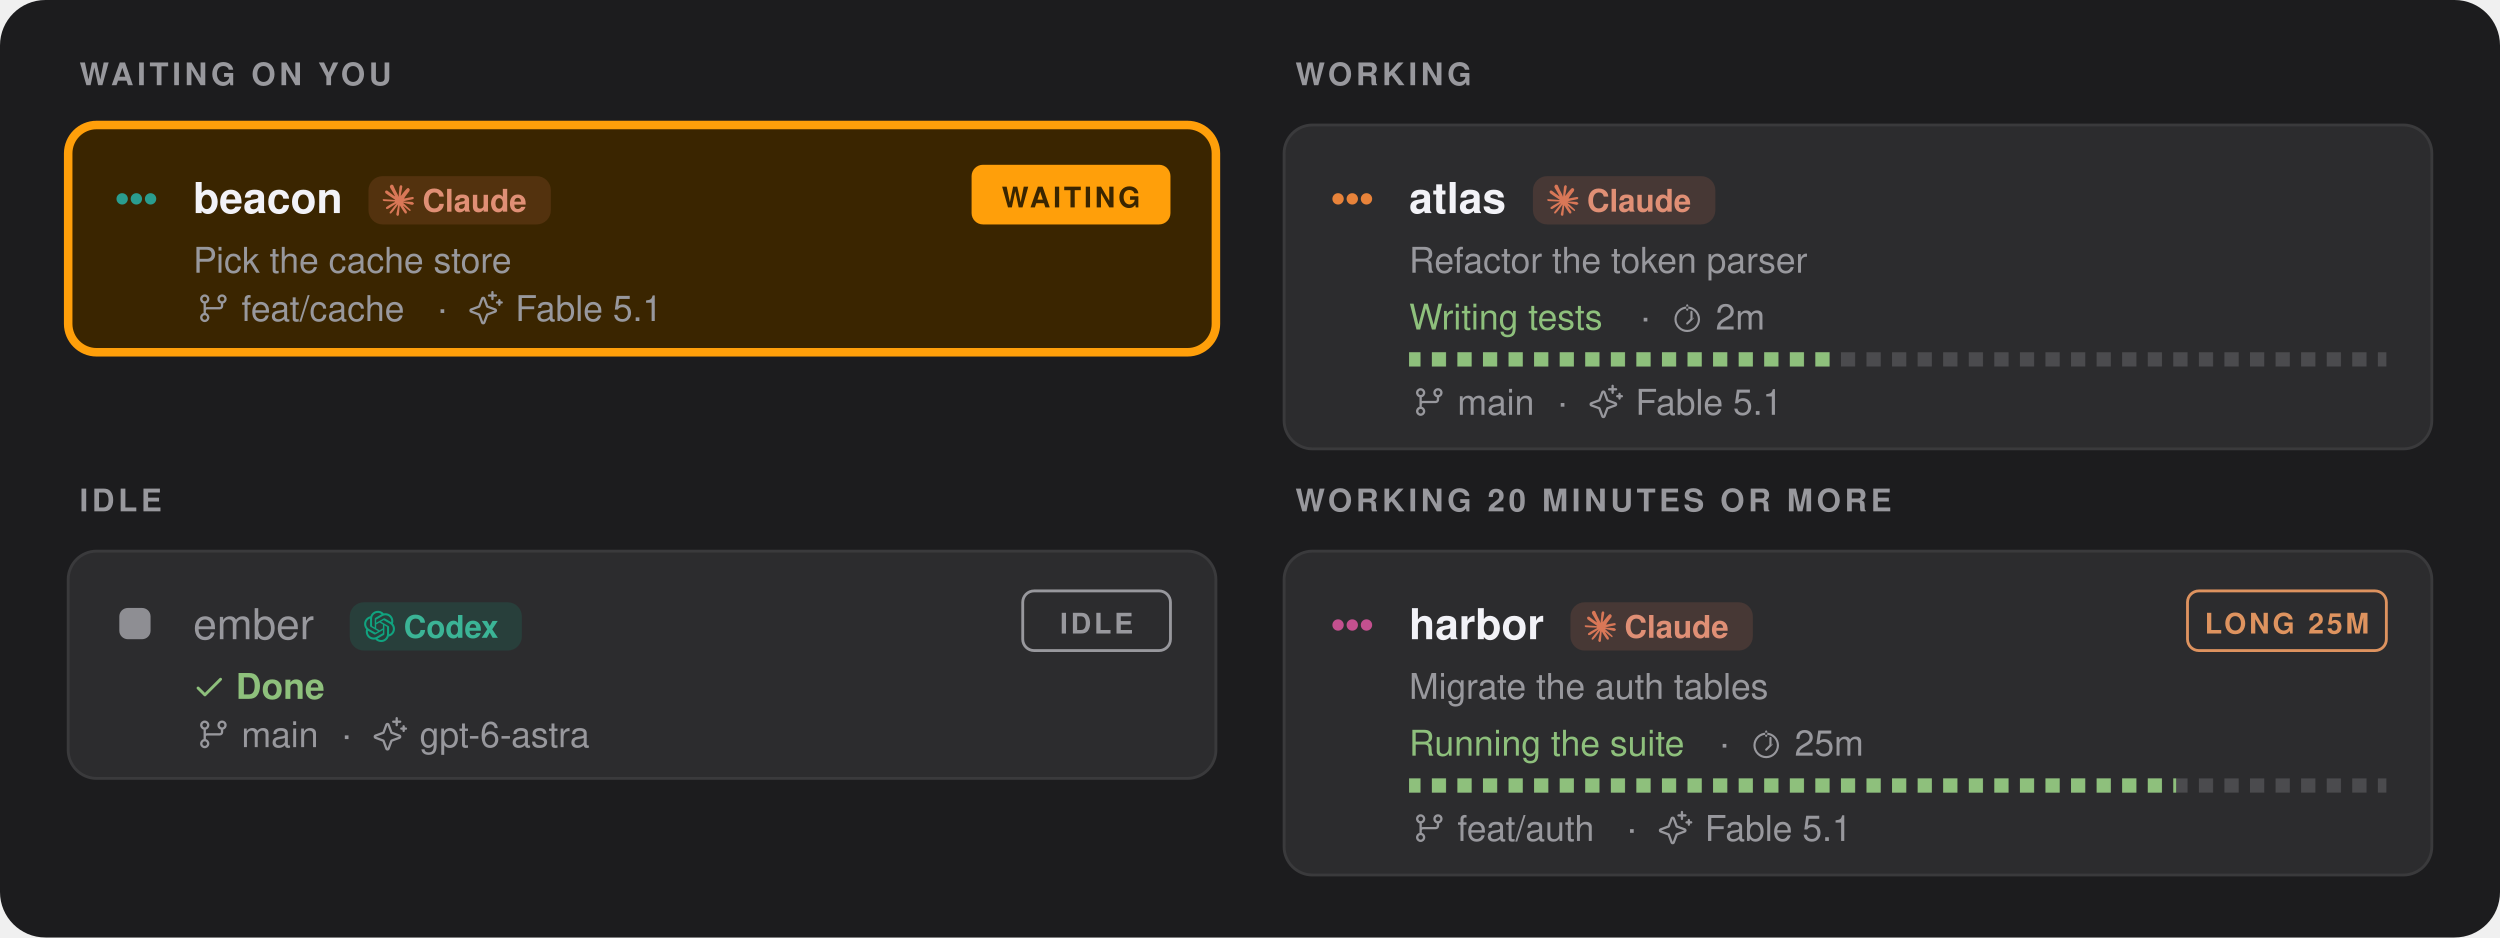
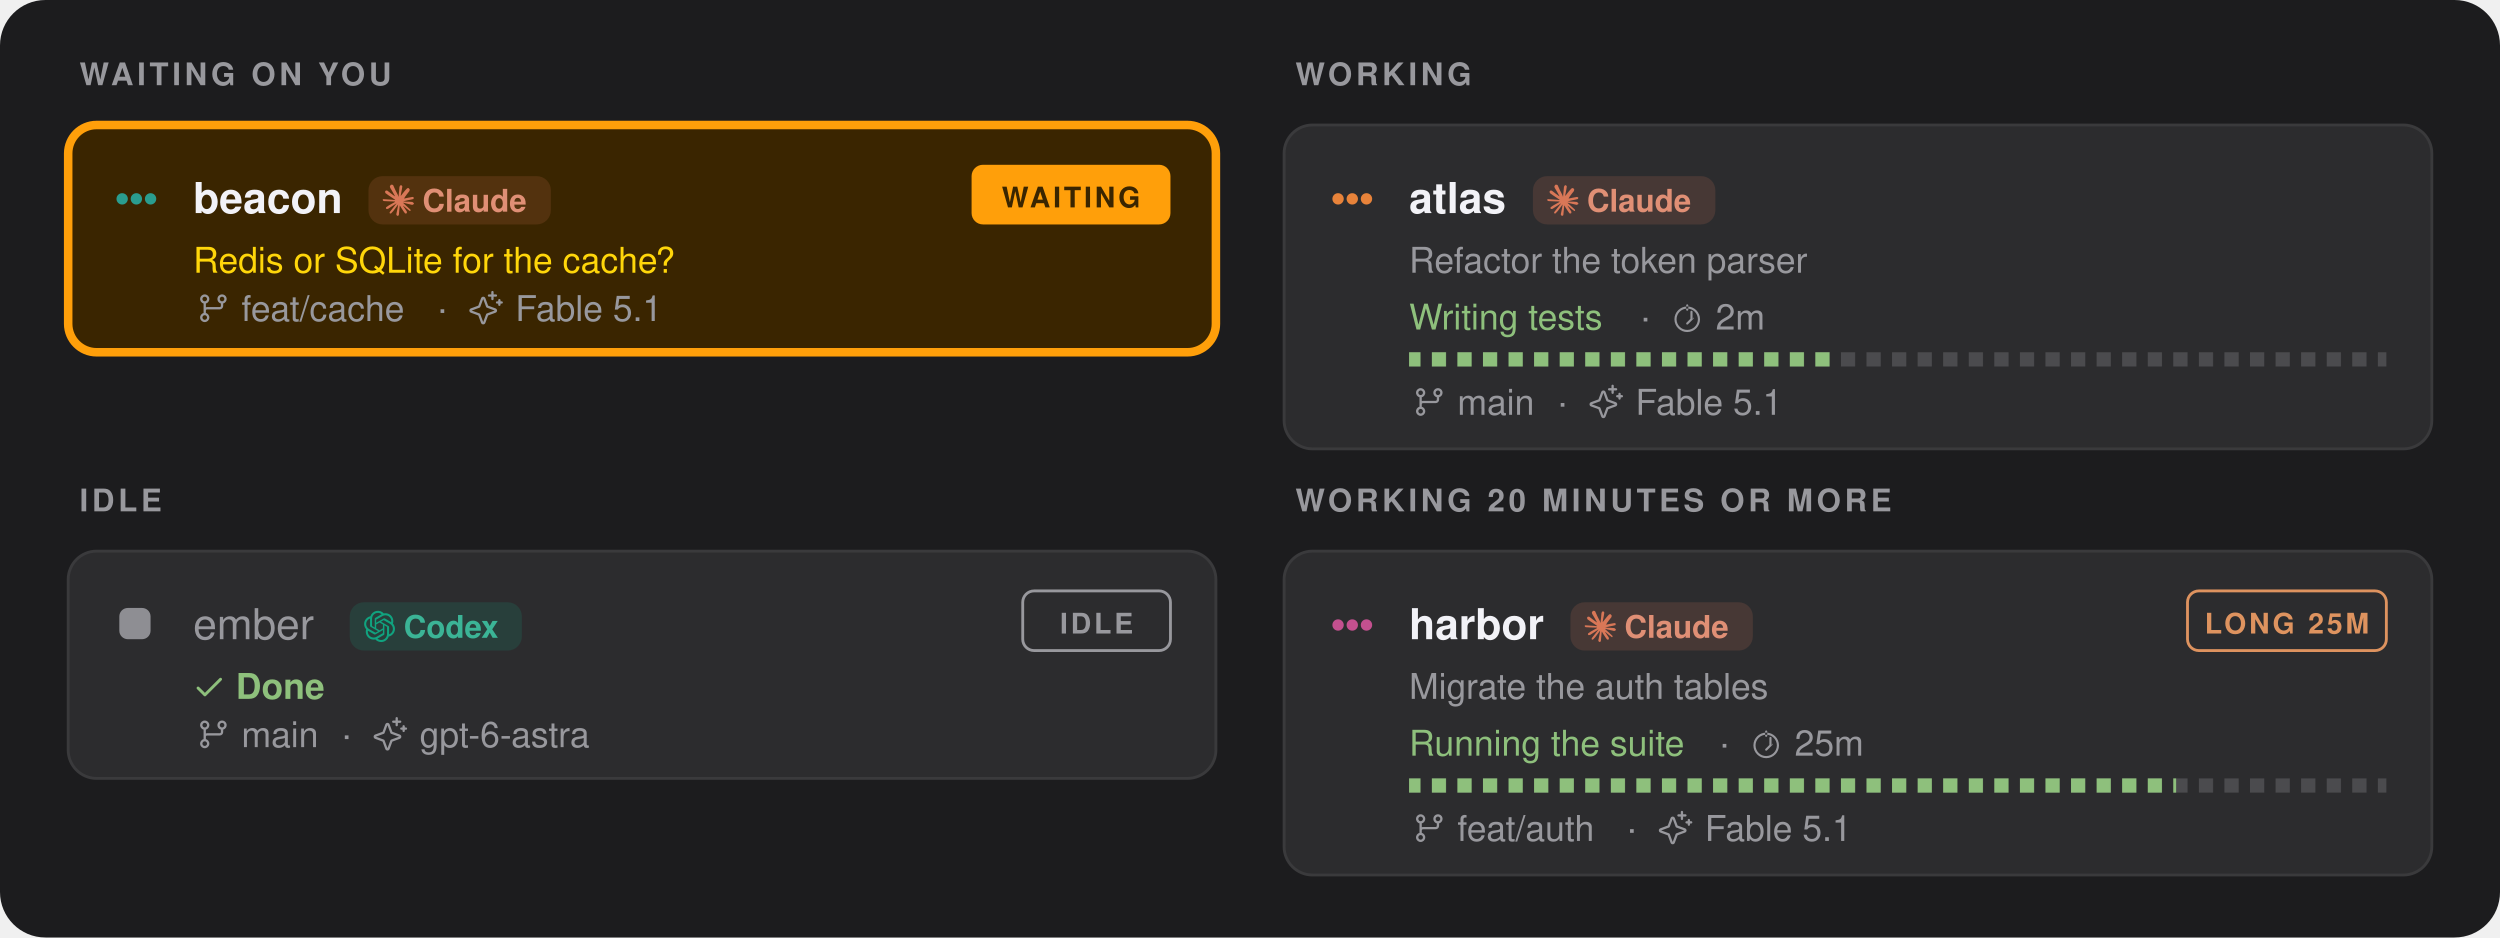
- <svg xmlns="http://www.w3.org/2000/svg" viewBox="0 0 880 330" width="880" role="img" aria-label="Four cards: one amber with a WAITING badge, one at work with a report and ticks, one grey with an IDLE outline, and one at work for 25 minutes with a warm long badge">
+ <svg xmlns="http://www.w3.org/2000/svg" viewBox="0 0 880 330" width="880" role="img" aria-label="Four cards: one amber with a WAITING badge and its question, one at work with a report and ticks, one grey with an IDLE outline, and one at work for 25 minutes with a warm long badge">
  <defs>
    <pattern id="tickmask" width="9" height="5" patternUnits="userSpaceOnUse">
      <rect width="5" height="5" fill="#ffffff" />
    </pattern>
    <mask id="tick">
      <rect width="880" height="330" fill="url(#tickmask)" />
    </mask>
  </defs>
  <rect width="880" height="330" rx="16" fill="#1c1c1e" />
  <text x="28" y="30" fill="#98989d" font-size="11" font-weight="700" font-family="-apple-system, BlinkMacSystemFont, 'Segoe UI', Helvetica, Arial, sans-serif" letter-spacing="1.3">WAITING ON YOU</text>
  <rect x="24" y="44" width="404" height="80" rx="10" fill="#3a2500" stroke="#ff9f0a" stroke-width="3" />
  <circle cx="43" cy="70" r="2" fill="#2a9d8f">
    <animate attributeName="opacity" values="0.25;1;0.25" dur="1.4s" begin="0.00s" repeatCount="indefinite" />
  </circle>
  <circle cx="48" cy="70" r="2" fill="#2a9d8f">
    <animate attributeName="opacity" values="0.25;1;0.25" dur="1.4s" begin="0.18s" repeatCount="indefinite" />
  </circle>
  <circle cx="53" cy="70" r="2" fill="#2a9d8f">
    <animate attributeName="opacity" values="0.25;1;0.25" dur="1.4s" begin="0.36s" repeatCount="indefinite" />
  </circle>
  <text x="68" y="75" fill="#f2f2f7" font-size="15" font-weight="600" font-family="-apple-system, BlinkMacSystemFont, 'Segoe UI', Helvetica, Arial, sans-serif">beacon</text>
  <rect x="129.7" y="62" width="64.2" height="17" rx="5" fill="#d97757" opacity="0.16" />
  <g transform="translate(134.7,65) scale(0.4583)" fill="#d97757">
    <path d="m4.714 15.956 4.717-2.647.079-.231-.079-.128h-.231l-.789-.049-2.696-.073-2.337-.097-2.265-.121-.571-.121-.534-.704.055-.352.48-.322.686.061 1.518.103 2.277.158 1.651.097 2.447.255h.389l.055-.158-.134-.097-.103-.097L6.973 9.836l-2.55-1.688-1.336-.971-.723-.492-.364-.461-.158-1.008.656-.723.88.061.225.061.892.686 1.906 1.475 2.489 1.834.364.303.146-.103.018-.073-.164-.273-1.354-2.447-1.445-2.489-.643-1.032-.17-.619c-.061-.255-.103-.467-.103-.729L6.287.134 6.7 0l.996.134.419.364.619 1.415 1.002 2.228 1.554 3.03.455.898.243.832.091.255h.158v-.146l.128-1.706.237-2.095.231-2.696.079-.759.376-.911.747-.492.583.279.48.686-.067.443-.285 1.852-.559 2.902-.364 1.943h.212l.243-.243.984-1.305 1.651-2.064.729-.82.85-.905.546-.431h1.032l.759 1.129-.34 1.166-1.062 1.348-.88 1.141-1.263 1.7-.789 1.36.073.109.188-.018 2.853-.607 1.542-.279 1.84-.316.832.389.091.395-.328.807-1.967.486-2.307.461-3.436.814-.043.03.049.061 1.548.146.662.036h1.621l3.018.225.789.522.474.638-.079.486-1.214.619-1.639-.389-3.825-.911-1.311-.328h-.182v.109l1.093 1.069 2.003 1.809 2.507 2.331.128.577-.322.455-.34-.049-2.204-1.657-.85-.747-1.925-1.621h-.128v.17l.443.65 2.344 3.521.121 1.081-.17.352-.607.212-.668-.121-1.372-1.925L14.38 17.959l-1.141-1.943-.14.079-.674 7.255-.316.37-.729.279-.607-.461-.322-.747.322-1.475.389-1.925.316-1.53.285-1.9.17-.631-.012-.043-.14.018-1.433 1.967-2.18 2.945-1.724 1.846-.413.164-.716-.37.067-.662.401-.589 2.386-3.036 1.439-1.882.929-1.087-.006-.158h-.055l-6.338 4.116-1.129.146-.486-.455.061-.747.231-.243 1.906-1.311Z" />
  </g>
  <text x="148.7" y="74.5" fill="#e08f75" font-size="11" font-weight="600" font-family="-apple-system, BlinkMacSystemFont, 'Segoe UI', Helvetica, Arial, sans-serif">Claude</text>
-   <text x="68" y="96" fill="#98989d" font-size="12.5" font-weight="400" font-family="-apple-system, BlinkMacSystemFont, 'Segoe UI', Helvetica, Arial, sans-serif">Pick the cache store</text>
+   <text x="68" y="96" fill="#ffd60a" font-size="12.5" font-weight="400" font-family="-apple-system, BlinkMacSystemFont, 'Segoe UI', Helvetica, Arial, sans-serif">Redis or SQLite for the cache?</text>
  <g transform="translate(68,102) scale(0.0508)" fill="#98989d">
    <path d="M232,64a32,32,0,1,0-40,31v17a8,8,0,0,1-8,8H96a23.84,23.84,0,0,0-8,1.38V95a32,32,0,1,0-16,0v66a32,32,0,1,0,16,0V144a8,8,0,0,1,8-8h88a24,24,0,0,0,24-24V95A32.06,32.06,0,0,0,232,64ZM64,64A16,16,0,1,1,80,80,16,16,0,0,1,64,64ZM96,192a16,16,0,1,1-16-16A16,16,0,0,1,96,192ZM200,80a16,16,0,1,1,16-16A16,16,0,0,1,200,80Z" />
  </g>
  <text x="85" y="113" fill="#98989d" font-size="12.5" font-weight="400" font-family="-apple-system, BlinkMacSystemFont, 'Segoe UI', Helvetica, Arial, sans-serif">feat/cache</text>
  <text x="153.7" y="113" fill="#98989d" font-size="12.5" font-weight="400" font-family="-apple-system, BlinkMacSystemFont, 'Segoe UI', Helvetica, Arial, sans-serif">·</text>
  <g transform="translate(164.4,102) scale(0.0508)" fill="#98989d">
    <path d="M197.58,129.06,146,110l-19-51.62a15.92,15.92,0,0,0-29.88,0L78,110l-51.62,19a15.92,15.92,0,0,0,0,29.88L78,178l19,51.62a15.92,15.92,0,0,0,29.88,0L146,178l51.62-19a15.92,15.92,0,0,0,0-29.88ZM137,164.22a8,8,0,0,0-4.74,4.74L112,223.85,91.78,169A8,8,0,0,0,87,164.22L32.15,144,87,123.78A8,8,0,0,0,91.78,119L112,64.15,132.22,119a8,8,0,0,0,4.74,4.74L191.85,144ZM144,40a8,8,0,0,1,8-8h16V16a8,8,0,0,1,16,0V32h16a8,8,0,0,1,0,16H184V64a8,8,0,0,1-16,0V48H152A8,8,0,0,1,144,40ZM248,88a8,8,0,0,1-8,8h-8v8a8,8,0,0,1-16,0V96h-8a8,8,0,0,1,0-16h8V72a8,8,0,0,1,16,0v8h8A8,8,0,0,1,248,88Z" />
  </g>
  <text x="181.4" y="113" fill="#98989d" font-size="12.5" font-weight="400" font-family="-apple-system, BlinkMacSystemFont, 'Segoe UI', Helvetica, Arial, sans-serif">Fable 5.1</text>
  <g>
    <rect x="342" y="58" width="70" height="21" rx="4" fill="#ff9f0a" stroke="none" />
    <text x="377.0" y="73" fill="#3a2500" font-size="10" font-weight="700" letter-spacing="1" text-anchor="middle" font-family="-apple-system, BlinkMacSystemFont, 'Segoe UI', Helvetica, Arial, sans-serif">WAITING</text>
  </g>
  <text x="456" y="30" fill="#98989d" font-size="11" font-weight="700" font-family="-apple-system, BlinkMacSystemFont, 'Segoe UI', Helvetica, Arial, sans-serif" letter-spacing="1.3">WORKING</text>
  <rect x="452" y="44" width="404" height="114" rx="10" fill="#2c2c2e" stroke="#3a3a3c" />
  <circle cx="471" cy="70" r="2" fill="#e8833a">
    <animate attributeName="opacity" values="0.25;1;0.25" dur="1.4s" begin="0.00s" repeatCount="indefinite" />
  </circle>
  <circle cx="476" cy="70" r="2" fill="#e8833a">
    <animate attributeName="opacity" values="0.25;1;0.25" dur="1.4s" begin="0.18s" repeatCount="indefinite" />
  </circle>
  <circle cx="481" cy="70" r="2" fill="#e8833a">
    <animate attributeName="opacity" values="0.25;1;0.25" dur="1.4s" begin="0.36s" repeatCount="indefinite" />
  </circle>
  <text x="496" y="75" fill="#f2f2f7" font-size="15" font-weight="600" font-family="-apple-system, BlinkMacSystemFont, 'Segoe UI', Helvetica, Arial, sans-serif">atlas</text>
  <rect x="539.6" y="62" width="64.2" height="17" rx="5" fill="#d97757" opacity="0.16" />
  <g transform="translate(544.6,65) scale(0.4583)" fill="#d97757">
    <path d="m4.714 15.956 4.717-2.647.079-.231-.079-.128h-.231l-.789-.049-2.696-.073-2.337-.097-2.265-.121-.571-.121-.534-.704.055-.352.48-.322.686.061 1.518.103 2.277.158 1.651.097 2.447.255h.389l.055-.158-.134-.097-.103-.097L6.973 9.836l-2.55-1.688-1.336-.971-.723-.492-.364-.461-.158-1.008.656-.723.88.061.225.061.892.686 1.906 1.475 2.489 1.834.364.303.146-.103.018-.073-.164-.273-1.354-2.447-1.445-2.489-.643-1.032-.17-.619c-.061-.255-.103-.467-.103-.729L6.287.134 6.7 0l.996.134.419.364.619 1.415 1.002 2.228 1.554 3.03.455.898.243.832.091.255h.158v-.146l.128-1.706.237-2.095.231-2.696.079-.759.376-.911.747-.492.583.279.48.686-.067.443-.285 1.852-.559 2.902-.364 1.943h.212l.243-.243.984-1.305 1.651-2.064.729-.82.85-.905.546-.431h1.032l.759 1.129-.34 1.166-1.062 1.348-.88 1.141-1.263 1.7-.789 1.36.073.109.188-.018 2.853-.607 1.542-.279 1.84-.316.832.389.091.395-.328.807-1.967.486-2.307.461-3.436.814-.043.03.049.061 1.548.146.662.036h1.621l3.018.225.789.522.474.638-.079.486-1.214.619-1.639-.389-3.825-.911-1.311-.328h-.182v.109l1.093 1.069 2.003 1.809 2.507 2.331.128.577-.322.455-.34-.049-2.204-1.657-.85-.747-1.925-1.621h-.128v.17l.443.65 2.344 3.521.121 1.081-.17.352-.607.212-.668-.121-1.372-1.925L14.38 17.959l-1.141-1.943-.14.079-.674 7.255-.316.37-.729.279-.607-.461-.322-.747.322-1.475.389-1.925.316-1.53.285-1.9.17-.631-.012-.043-.14.018-1.433 1.967-2.18 2.945-1.724 1.846-.413.164-.716-.37.067-.662.401-.589 2.386-3.036 1.439-1.882.929-1.087-.006-.158h-.055l-6.338 4.116-1.129.146-.486-.455.061-.747.231-.243 1.906-1.311Z" />
  </g>
  <text x="558.6" y="74.5" fill="#e08f75" font-size="11" font-weight="600" font-family="-apple-system, BlinkMacSystemFont, 'Segoe UI', Helvetica, Arial, sans-serif">Claude</text>
  <text x="496" y="96" fill="#98989d" font-size="12.5" font-weight="400" font-family="-apple-system, BlinkMacSystemFont, 'Segoe UI', Helvetica, Arial, sans-serif">Refactor the token parser</text>
  <text x="496" y="116" fill="#8ec07c" font-size="12.5" font-weight="400" font-family="-apple-system, BlinkMacSystemFont, 'Segoe UI', Helvetica, Arial, sans-serif">Writing tests</text>
  <text x="577.2" y="116" fill="#98989d" font-size="12.5" font-weight="400" font-family="-apple-system, BlinkMacSystemFont, 'Segoe UI', Helvetica, Arial, sans-serif">·</text>
  <g transform="translate(587.9,106) scale(0.0469)" fill="#98989d">
    <path d="M128,40a96,96,0,1,0,96,96A96.11,96.11,0,0,0,128,40Zm0,176a80,80,0,1,1,80-80A80.09,80.09,0,0,1,128,216Zm45.66-93.66a8,8,0,0,1,0,11.32l-40,40a8,8,0,0,1-11.32-11.32L152,132.69V80a8,8,0,0,1,16,0v58.34ZM128,72a8,8,0,0,1-8-8V32a8,8,0,0,1,16,0V64A8,8,0,0,1,128,72Z" />
  </g>
  <text x="603.9" y="116" fill="#98989d" font-size="12.5" font-weight="400" font-family="-apple-system, BlinkMacSystemFont, 'Segoe UI', Helvetica, Arial, sans-serif">2m</text>
  <g mask="url(#tick)">
    <rect x="496" y="124" width="344" height="5" fill="#f2f2f7" opacity="0.16" />
    <rect x="496" y="124" width="150" height="5" fill="#8ec07c" />
  </g>
  <g transform="translate(496,135) scale(0.0508)" fill="#98989d">
    <path d="M232,64a32,32,0,1,0-40,31v17a8,8,0,0,1-8,8H96a23.84,23.84,0,0,0-8,1.38V95a32,32,0,1,0-16,0v66a32,32,0,1,0,16,0V144a8,8,0,0,1,8-8h88a24,24,0,0,0,24-24V95A32.06,32.06,0,0,0,232,64ZM64,64A16,16,0,1,1,80,80,16,16,0,0,1,64,64ZM96,192a16,16,0,1,1-16-16A16,16,0,0,1,96,192ZM200,80a16,16,0,1,1,16-16A16,16,0,0,1,200,80Z" />
  </g>
  <text x="513" y="146" fill="#98989d" font-size="12.5" font-weight="400" font-family="-apple-system, BlinkMacSystemFont, 'Segoe UI', Helvetica, Arial, sans-serif">main</text>
  <text x="548.0" y="146" fill="#98989d" font-size="12.5" font-weight="400" font-family="-apple-system, BlinkMacSystemFont, 'Segoe UI', Helvetica, Arial, sans-serif">·</text>
  <g transform="translate(558.7,135) scale(0.0508)" fill="#98989d">
    <path d="M197.58,129.06,146,110l-19-51.62a15.92,15.92,0,0,0-29.88,0L78,110l-51.62,19a15.92,15.92,0,0,0,0,29.88L78,178l19,51.62a15.92,15.92,0,0,0,29.88,0L146,178l51.62-19a15.92,15.92,0,0,0,0-29.88ZM137,164.22a8,8,0,0,0-4.74,4.74L112,223.85,91.78,169A8,8,0,0,0,87,164.22L32.15,144,87,123.78A8,8,0,0,0,91.78,119L112,64.15,132.22,119a8,8,0,0,0,4.74,4.74L191.85,144ZM144,40a8,8,0,0,1,8-8h16V16a8,8,0,0,1,16,0V32h16a8,8,0,0,1,0,16H184V64a8,8,0,0,1-16,0V48H152A8,8,0,0,1,144,40ZM248,88a8,8,0,0,1-8,8h-8v8a8,8,0,0,1-16,0V96h-8a8,8,0,0,1,0-16h8V72a8,8,0,0,1,16,0v8h8A8,8,0,0,1,248,88Z" />
  </g>
  <text x="575.7" y="146" fill="#98989d" font-size="12.5" font-weight="400" font-family="-apple-system, BlinkMacSystemFont, 'Segoe UI', Helvetica, Arial, sans-serif">Fable 5.1</text>
  <text x="28" y="180" fill="#98989d" font-size="11" font-weight="700" font-family="-apple-system, BlinkMacSystemFont, 'Segoe UI', Helvetica, Arial, sans-serif" letter-spacing="1.3">IDLE</text>
  <rect x="24" y="194" width="404" height="80" rx="10" fill="#2c2c2e" stroke="#3a3a3c" />
  <rect x="42" y="214" width="11" height="11" rx="3" fill="#8e8e93" />
  <text x="68" y="225" fill="#98989d" font-size="15" font-weight="500" font-family="-apple-system, BlinkMacSystemFont, 'Segoe UI', Helvetica, Arial, sans-serif">ember</text>
  <rect x="123.1" y="212" width="60.6" height="17" rx="5" fill="#10a37f" opacity="0.16" />
  <g transform="translate(128.1,215) scale(0.4583)" fill="#10a37f">
    <path d="M22.282 9.821a5.985 5.985 0 0 0-.516-4.911 6.046 6.046 0 0 0-6.51-2.9A6.065 6.065 0 0 0 4.981 4.182a5.985 5.985 0 0 0-3.998 2.9 6.046 6.046 0 0 0 .743 7.097 5.98 5.98 0 0 0 .511 4.911 6.051 6.051 0 0 0 6.515 2.9A5.985 5.985 0 0 0 13.26 24a6.056 6.056 0 0 0 5.772-4.206 5.989 5.989 0 0 0 3.998-2.9 6.056 6.056 0 0 0-.748-7.073zm-9.022 12.608a4.476 4.476 0 0 1-2.876-1.041l.142-.08 4.778-2.758a.795.795 0 0 0 .393-.681v-6.737l2.02 1.169a.071.071 0 0 1 .038.052v5.583a4.504 4.504 0 0 1-4.495 4.494zm-9.661-4.125a4.471 4.471 0 0 1-.535-3.014l.142.085 4.783 2.758a.771.771 0 0 0 .781 0l5.843-3.369v2.332a.08.08 0 0 1-.033.061L9.74 19.95a4.499 4.499 0 0 1-6.141-1.646zM2.341 7.896a4.485 4.485 0 0 1 2.365-1.973V11.6a.766.766 0 0 0 .388.676l5.814 3.354-2.02 1.169a.076.076 0 0 1-.071 0l-4.83-2.787A4.504 4.504 0 0 1 2.341 7.872zm16.596 3.856L13.104 8.364 15.119 7.2a.076.076 0 0 1 .071 0l4.83 2.791a4.494 4.494 0 0 1-.676 8.104v-5.677a.79.79 0 0 0-.407-.667zm2.011-3.023l-.142-.085-4.774-2.782a.776.776 0 0 0-.785 0L9.409 9.23V6.897a.066.066 0 0 1 .028-.061l4.83-2.787a4.499 4.499 0 0 1 6.68 4.66zM8.306 12.863l-2.02-1.164a.08.08 0 0 1-.038-.057V6.074a4.499 4.499 0 0 1 7.376-3.454l-.142.081L8.704 5.459a.795.795 0 0 0-.393.681zm1.098-2.365l2.602-1.5 2.607 1.5v2.999l-2.597 1.5-2.607-1.5Z" />
  </g>
  <text x="142.1" y="224.5" fill="#3bb496" font-size="11" font-weight="600" font-family="-apple-system, BlinkMacSystemFont, 'Segoe UI', Helvetica, Arial, sans-serif">Codex</text>
  <g transform="translate(68,236) scale(0.043)" fill="#8ec07c">
    <path d="M232.49,80.49l-128,128a12,12,0,0,1-17,0l-56-56a12,12,0,1,1,17-17L96,183,215.51,63.51a12,12,0,0,1,17,17Z" />
  </g>
  <text x="83" y="246" fill="#8ec07c" font-size="12.5" font-weight="600" font-family="-apple-system, BlinkMacSystemFont, 'Segoe UI', Helvetica, Arial, sans-serif">Done</text>
  <g transform="translate(68,252) scale(0.0508)" fill="#98989d">
    <path d="M232,64a32,32,0,1,0-40,31v17a8,8,0,0,1-8,8H96a23.84,23.84,0,0,0-8,1.38V95a32,32,0,1,0-16,0v66a32,32,0,1,0,16,0V144a8,8,0,0,1,8-8h88a24,24,0,0,0,24-24V95A32.06,32.06,0,0,0,232,64ZM64,64A16,16,0,1,1,80,80,16,16,0,0,1,64,64ZM96,192a16,16,0,1,1-16-16A16,16,0,0,1,96,192ZM200,80a16,16,0,1,1,16-16A16,16,0,0,1,200,80Z" />
  </g>
  <text x="85" y="263" fill="#98989d" font-size="12.5" font-weight="400" font-family="-apple-system, BlinkMacSystemFont, 'Segoe UI', Helvetica, Arial, sans-serif">main</text>
  <text x="120.0" y="263" fill="#98989d" font-size="12.5" font-weight="400" font-family="-apple-system, BlinkMacSystemFont, 'Segoe UI', Helvetica, Arial, sans-serif">·</text>
  <g transform="translate(130.7,252) scale(0.0508)" fill="#98989d">
    <path d="M197.58,129.06,146,110l-19-51.62a15.92,15.92,0,0,0-29.88,0L78,110l-51.62,19a15.92,15.92,0,0,0,0,29.88L78,178l19,51.62a15.92,15.92,0,0,0,29.88,0L146,178l51.62-19a15.92,15.92,0,0,0,0-29.88ZM137,164.22a8,8,0,0,0-4.74,4.74L112,223.85,91.78,169A8,8,0,0,0,87,164.22L32.15,144,87,123.78A8,8,0,0,0,91.78,119L112,64.15,132.22,119a8,8,0,0,0,4.74,4.74L191.85,144ZM144,40a8,8,0,0,1,8-8h16V16a8,8,0,0,1,16,0V32h16a8,8,0,0,1,0,16H184V64a8,8,0,0,1-16,0V48H152A8,8,0,0,1,144,40ZM248,88a8,8,0,0,1-8,8h-8v8a8,8,0,0,1-16,0V96h-8a8,8,0,0,1,0-16h8V72a8,8,0,0,1,16,0v8h8A8,8,0,0,1,248,88Z" />
  </g>
  <text x="147.7" y="263" fill="#98989d" font-size="12.5" font-weight="400" font-family="-apple-system, BlinkMacSystemFont, 'Segoe UI', Helvetica, Arial, sans-serif">gpt-6-astra</text>
  <g>
    <rect x="360" y="208" width="52" height="21" rx="4" fill="none" stroke="#98989d" />
    <text x="386.0" y="223" fill="#98989d" font-size="10" font-weight="700" letter-spacing="1" text-anchor="middle" font-family="-apple-system, BlinkMacSystemFont, 'Segoe UI', Helvetica, Arial, sans-serif">IDLE</text>
  </g>
  <text x="456" y="180" fill="#98989d" font-size="11" font-weight="700" font-family="-apple-system, BlinkMacSystemFont, 'Segoe UI', Helvetica, Arial, sans-serif" letter-spacing="1.3">WORKING 20 MINUTES OR MORE</text>
  <rect x="452" y="194" width="404" height="114" rx="10" fill="#2c2c2e" stroke="#3a3a3c" />
  <circle cx="471" cy="220" r="2" fill="#c4508f">
    <animate attributeName="opacity" values="0.25;1;0.25" dur="1.4s" begin="0.00s" repeatCount="indefinite" />
  </circle>
  <circle cx="476" cy="220" r="2" fill="#c4508f">
    <animate attributeName="opacity" values="0.25;1;0.25" dur="1.4s" begin="0.18s" repeatCount="indefinite" />
  </circle>
  <circle cx="481" cy="220" r="2" fill="#c4508f">
    <animate attributeName="opacity" values="0.25;1;0.25" dur="1.4s" begin="0.36s" repeatCount="indefinite" />
  </circle>
  <text x="496" y="225" fill="#f2f2f7" font-size="15" font-weight="600" font-family="-apple-system, BlinkMacSystemFont, 'Segoe UI', Helvetica, Arial, sans-serif">harbor</text>
  <rect x="552.8" y="212" width="64.2" height="17" rx="5" fill="#d97757" opacity="0.16" />
  <g transform="translate(557.8,215) scale(0.4583)" fill="#d97757">
    <path d="m4.714 15.956 4.717-2.647.079-.231-.079-.128h-.231l-.789-.049-2.696-.073-2.337-.097-2.265-.121-.571-.121-.534-.704.055-.352.48-.322.686.061 1.518.103 2.277.158 1.651.097 2.447.255h.389l.055-.158-.134-.097-.103-.097L6.973 9.836l-2.55-1.688-1.336-.971-.723-.492-.364-.461-.158-1.008.656-.723.88.061.225.061.892.686 1.906 1.475 2.489 1.834.364.303.146-.103.018-.073-.164-.273-1.354-2.447-1.445-2.489-.643-1.032-.17-.619c-.061-.255-.103-.467-.103-.729L6.287.134 6.7 0l.996.134.419.364.619 1.415 1.002 2.228 1.554 3.03.455.898.243.832.091.255h.158v-.146l.128-1.706.237-2.095.231-2.696.079-.759.376-.911.747-.492.583.279.48.686-.067.443-.285 1.852-.559 2.902-.364 1.943h.212l.243-.243.984-1.305 1.651-2.064.729-.82.85-.905.546-.431h1.032l.759 1.129-.34 1.166-1.062 1.348-.88 1.141-1.263 1.7-.789 1.36.073.109.188-.018 2.853-.607 1.542-.279 1.84-.316.832.389.091.395-.328.807-1.967.486-2.307.461-3.436.814-.043.03.049.061 1.548.146.662.036h1.621l3.018.225.789.522.474.638-.079.486-1.214.619-1.639-.389-3.825-.911-1.311-.328h-.182v.109l1.093 1.069 2.003 1.809 2.507 2.331.128.577-.322.455-.34-.049-2.204-1.657-.85-.747-1.925-1.621h-.128v.17l.443.65 2.344 3.521.121 1.081-.17.352-.607.212-.668-.121-1.372-1.925L14.38 17.959l-1.141-1.943-.14.079-.674 7.255-.316.37-.729.279-.607-.461-.322-.747.322-1.475.389-1.925.316-1.53.285-1.9.17-.631-.012-.043-.14.018-1.433 1.967-2.18 2.945-1.724 1.846-.413.164-.716-.37.067-.662.401-.589 2.386-3.036 1.439-1.882.929-1.087-.006-.158h-.055l-6.338 4.116-1.129.146-.486-.455.061-.747.231-.243 1.906-1.311Z" />
  </g>
  <text x="571.8" y="224.5" fill="#e08f75" font-size="11" font-weight="600" font-family="-apple-system, BlinkMacSystemFont, 'Segoe UI', Helvetica, Arial, sans-serif">Claude</text>
  <text x="496" y="246" fill="#98989d" font-size="12.5" font-weight="400" font-family="-apple-system, BlinkMacSystemFont, 'Segoe UI', Helvetica, Arial, sans-serif">Migrate the auth tables</text>
  <text x="496" y="266" fill="#8ec07c" font-size="12.5" font-weight="400" font-family="-apple-system, BlinkMacSystemFont, 'Segoe UI', Helvetica, Arial, sans-serif">Running the suite</text>
  <text x="605.0" y="266" fill="#98989d" font-size="12.5" font-weight="400" font-family="-apple-system, BlinkMacSystemFont, 'Segoe UI', Helvetica, Arial, sans-serif">·</text>
  <g transform="translate(615.7,256) scale(0.0469)" fill="#98989d">
    <path d="M128,40a96,96,0,1,0,96,96A96.11,96.11,0,0,0,128,40Zm0,176a80,80,0,1,1,80-80A80.09,80.09,0,0,1,128,216Zm45.66-93.66a8,8,0,0,1,0,11.32l-40,40a8,8,0,0,1-11.32-11.32L152,132.69V80a8,8,0,0,1,16,0v58.34ZM128,72a8,8,0,0,1-8-8V32a8,8,0,0,1,16,0V64A8,8,0,0,1,128,72Z" />
  </g>
  <text x="631.7" y="266" fill="#98989d" font-size="12.5" font-weight="400" font-family="-apple-system, BlinkMacSystemFont, 'Segoe UI', Helvetica, Arial, sans-serif">25m</text>
  <g mask="url(#tick)">
    <rect x="496" y="274" width="344" height="5" fill="#f2f2f7" opacity="0.16" />
    <rect x="496" y="274" width="270" height="5" fill="#8ec07c" />
  </g>
  <g transform="translate(496,285) scale(0.0508)" fill="#98989d">
    <path d="M232,64a32,32,0,1,0-40,31v17a8,8,0,0,1-8,8H96a23.84,23.84,0,0,0-8,1.38V95a32,32,0,1,0-16,0v66a32,32,0,1,0,16,0V144a8,8,0,0,1,8-8h88a24,24,0,0,0,24-24V95A32.06,32.06,0,0,0,232,64ZM64,64A16,16,0,1,1,80,80,16,16,0,0,1,64,64ZM96,192a16,16,0,1,1-16-16A16,16,0,0,1,96,192ZM200,80a16,16,0,1,1,16-16A16,16,0,0,1,200,80Z" />
  </g>
  <text x="513" y="296" fill="#98989d" font-size="12.5" font-weight="400" font-family="-apple-system, BlinkMacSystemFont, 'Segoe UI', Helvetica, Arial, sans-serif">feat/auth</text>
  <text x="572.4" y="296" fill="#98989d" font-size="12.5" font-weight="400" font-family="-apple-system, BlinkMacSystemFont, 'Segoe UI', Helvetica, Arial, sans-serif">·</text>
  <g transform="translate(583.1,285) scale(0.0508)" fill="#98989d">
    <path d="M197.58,129.06,146,110l-19-51.62a15.92,15.92,0,0,0-29.88,0L78,110l-51.62,19a15.92,15.92,0,0,0,0,29.88L78,178l19,51.62a15.92,15.92,0,0,0,29.88,0L146,178l51.62-19a15.92,15.92,0,0,0,0-29.88ZM137,164.22a8,8,0,0,0-4.74,4.74L112,223.85,91.78,169A8,8,0,0,0,87,164.22L32.15,144,87,123.78A8,8,0,0,0,91.78,119L112,64.15,132.22,119a8,8,0,0,0,4.74,4.74L191.85,144ZM144,40a8,8,0,0,1,8-8h16V16a8,8,0,0,1,16,0V32h16a8,8,0,0,1,0,16H184V64a8,8,0,0,1-16,0V48H152A8,8,0,0,1,144,40ZM248,88a8,8,0,0,1-8,8h-8v8a8,8,0,0,1-16,0V96h-8a8,8,0,0,1,0-16h8V72a8,8,0,0,1,16,0v8h8A8,8,0,0,1,248,88Z" />
  </g>
  <text x="600.1" y="296" fill="#98989d" font-size="12.5" font-weight="400" font-family="-apple-system, BlinkMacSystemFont, 'Segoe UI', Helvetica, Arial, sans-serif">Fable 5.1</text>
  <rect x="770" y="208" width="70" height="21" rx="4" fill="none" stroke="#de935f" />
  <text x="805.0" y="223" fill="#de935f" font-size="10" font-weight="700" letter-spacing="1" text-anchor="middle" font-family="-apple-system, BlinkMacSystemFont, 'Segoe UI', Helvetica, Arial, sans-serif">LONG 25M</text>
</svg>
